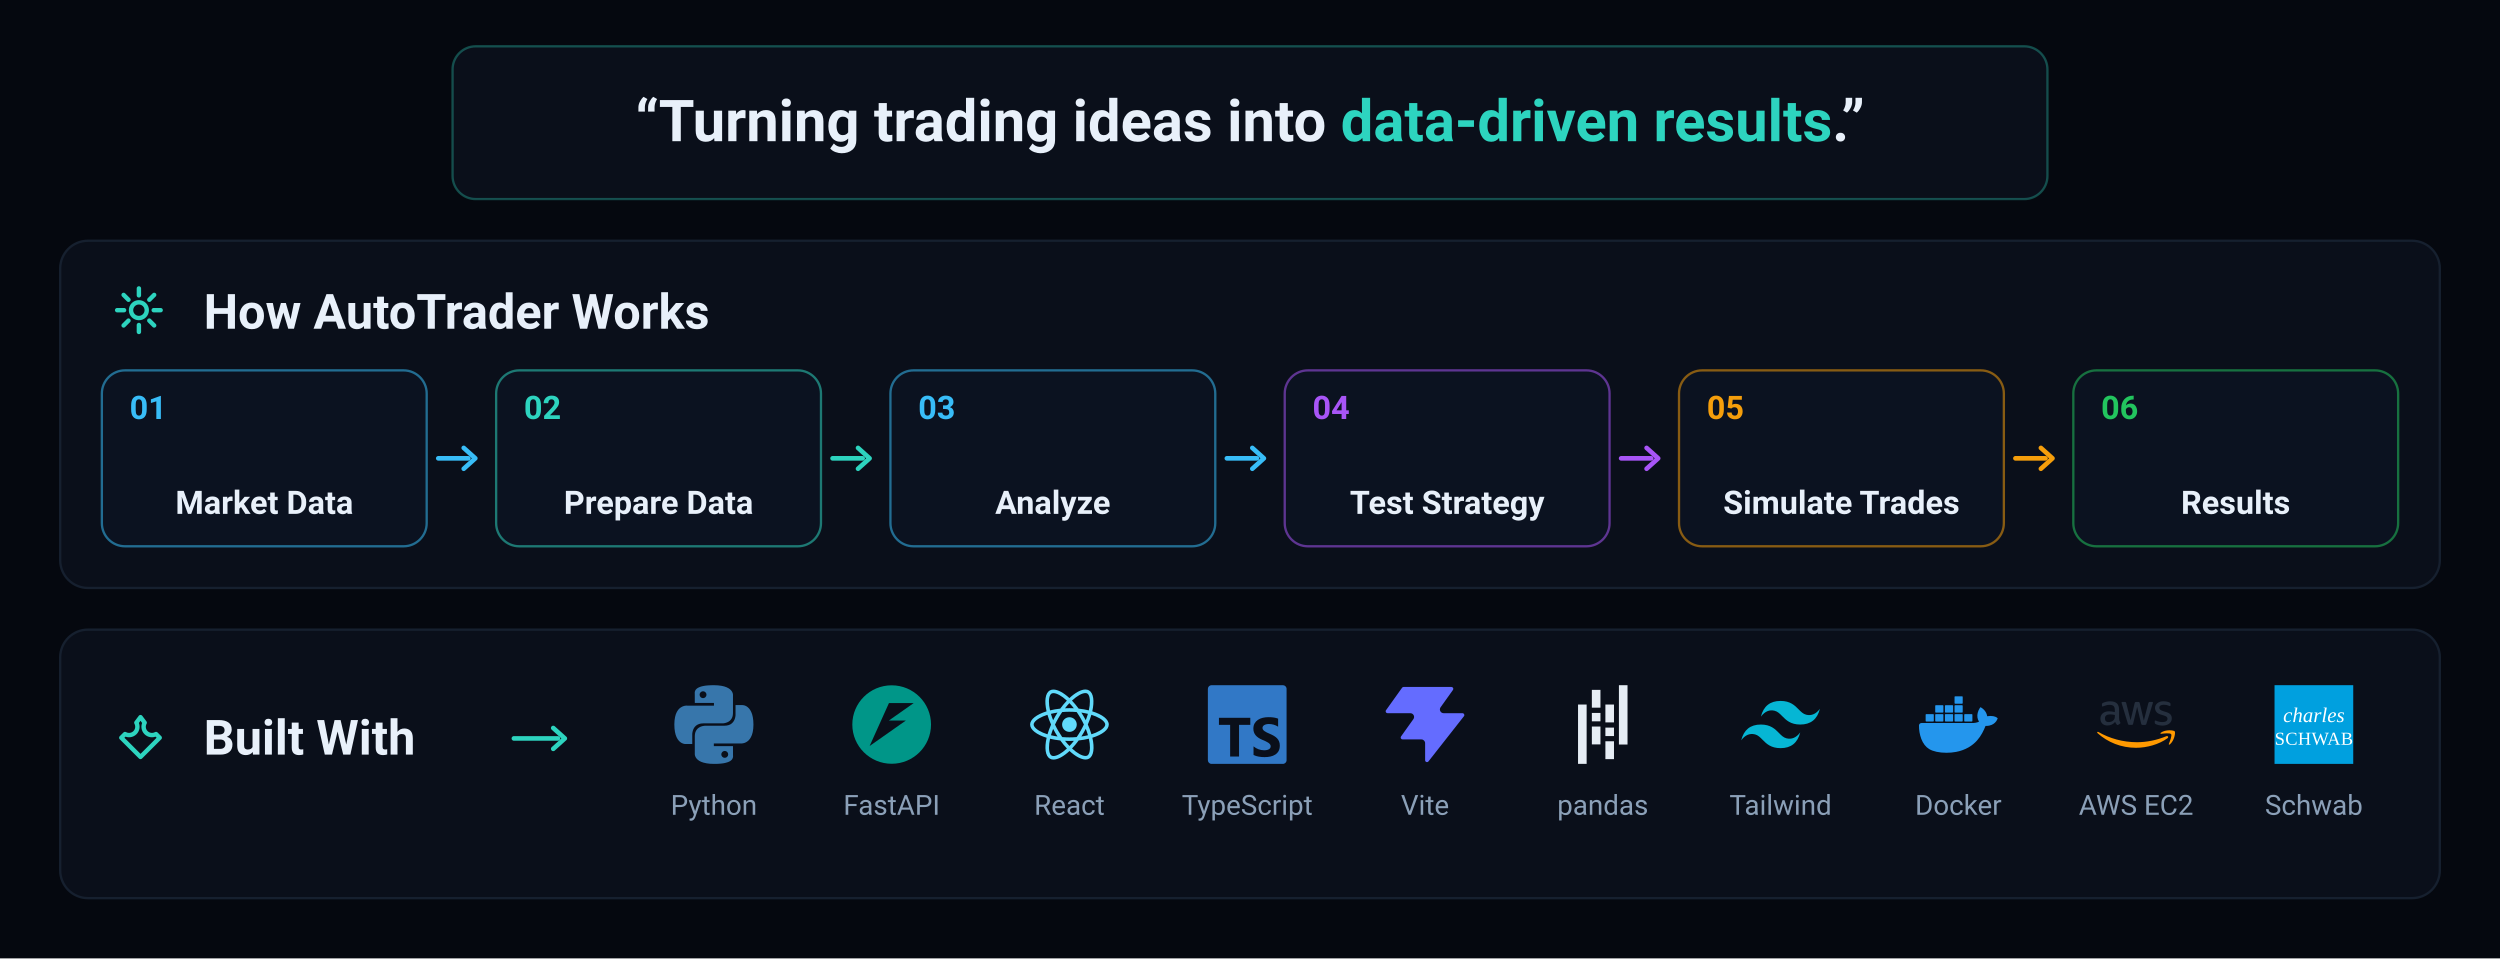
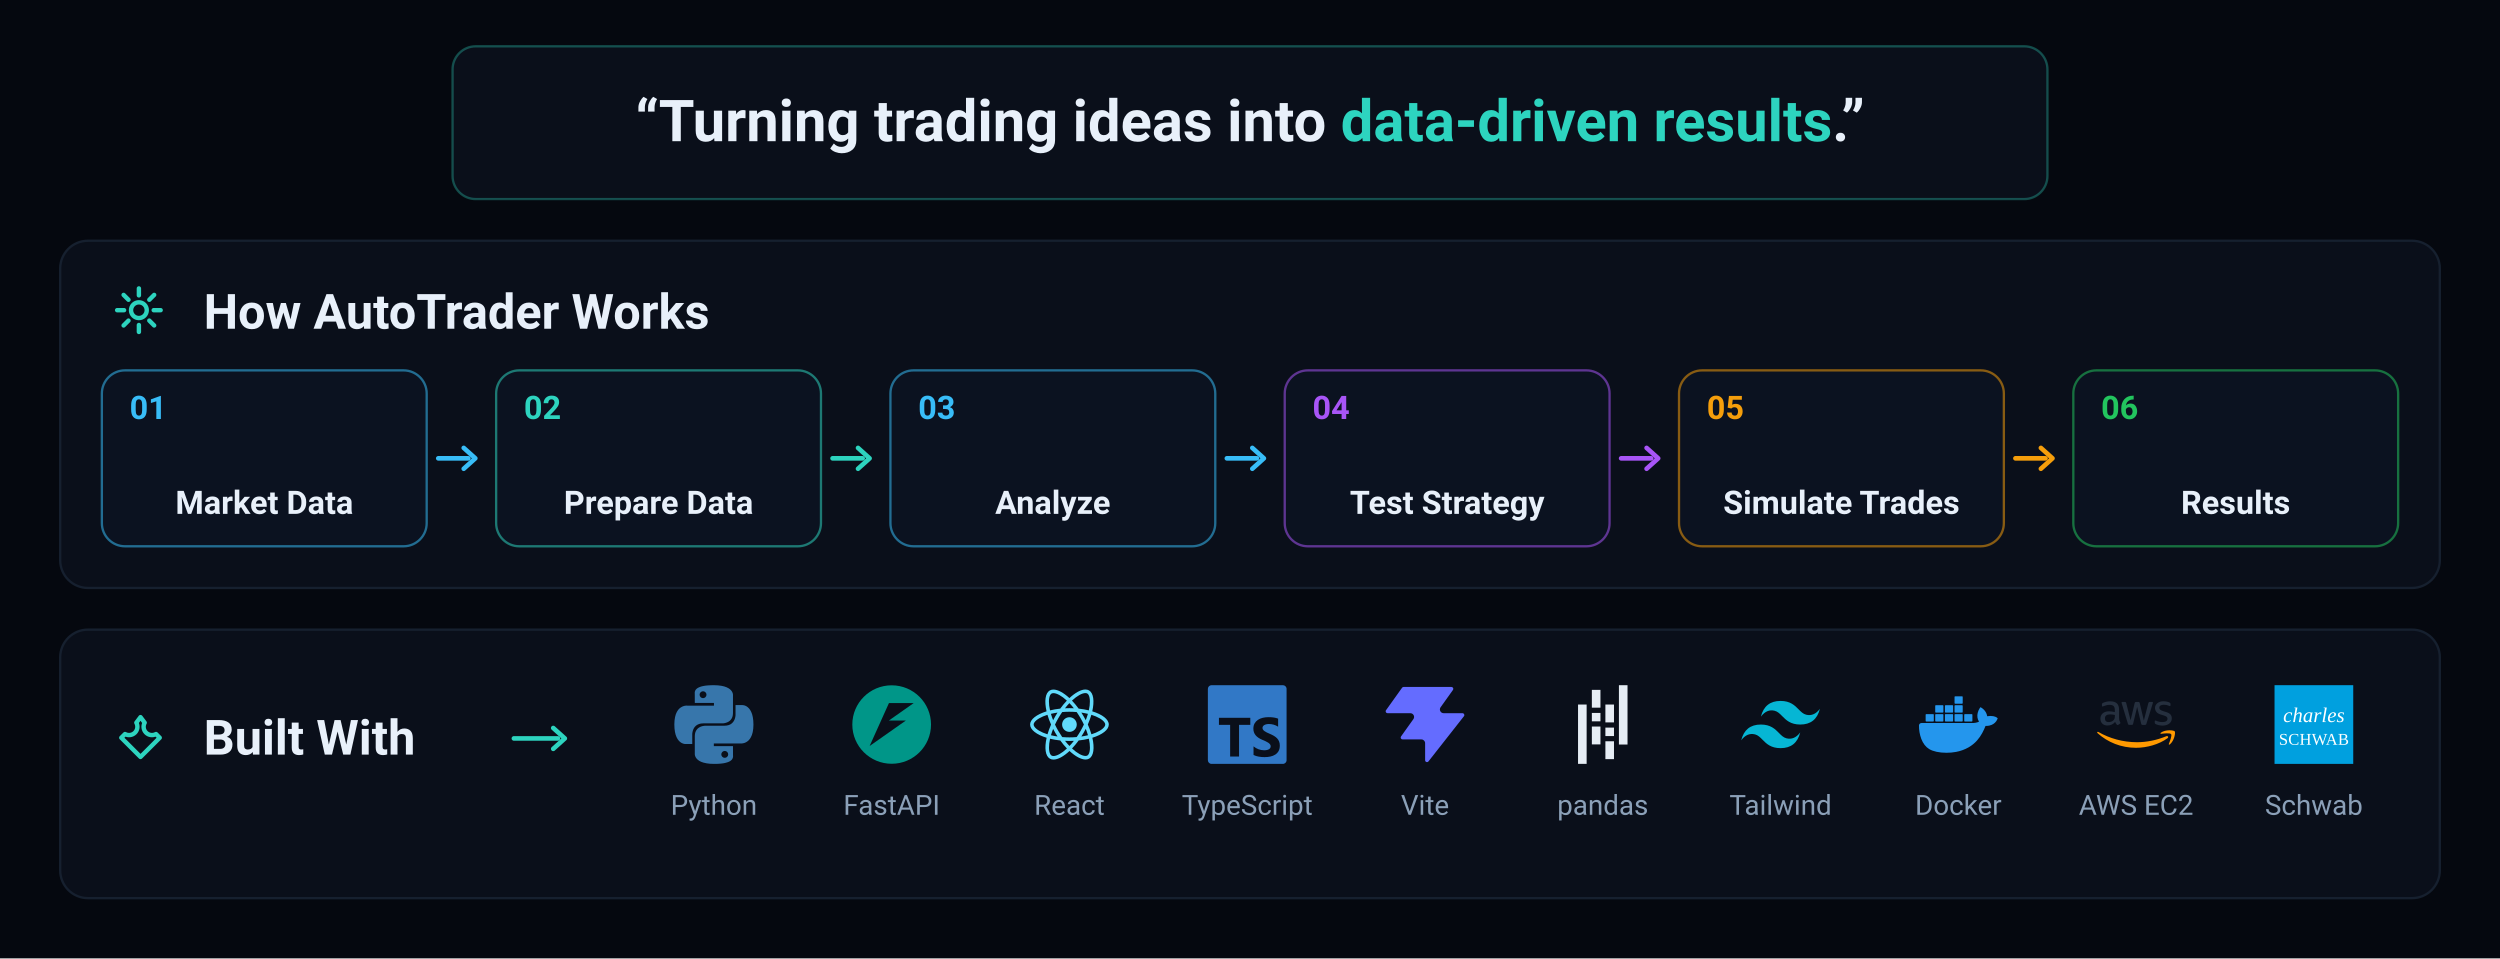
<svg xmlns="http://www.w3.org/2000/svg" viewBox="0 0 1080 414" width="1080" height="414" role="img" aria-label="AutoTrader overview: a futures trading research platform. Market data, prepare, analyze, test strategy, simulate trades, results. Built with Python, FastAPI, React, TypeScript, Vite, pandas, Tailwind, Docker, AWS EC2 and Schwab.">
  <rect width="1080" height="414" fill="#05080f" />
  <rect x="195.5" y="20" width="689.0" height="66" rx="10" fill="#0a0f1a" stroke="#2dd4bf55" stroke-width="1" />
  <text x="540.0" y="61" text-anchor="middle" font-family="ui-sans-serif,-apple-system,BlinkMacSystemFont,'Segoe UI',Roboto,Helvetica,Arial,sans-serif" font-size="25" font-weight="700" fill="#e8f0fa">“Turning trading ideas into <tspan fill="#2dd4bf">data-driven results</tspan>.”</text>
  <rect x="26" y="104" width="1028" height="150" rx="12" fill="#0a0f1a" stroke="#16202f" stroke-width="1" />
  <g transform="translate(48,122)">
    <circle cx="12" cy="12" r="3.4" fill="none" stroke="#2dd4bf" stroke-width="1.9" stroke-linecap="round" stroke-linejoin="round" />
    <path d="M12 2.6v3M12 18.4v3M2.6 12h3M18.4 12h3M5.4 5.4l2.1 2.1M16.5 16.5l2.1 2.1M18.6 5.4l-2.1 2.1M7.5 16.5l-2.1 2.1" fill="none" stroke="#2dd4bf" stroke-width="1.9" stroke-linecap="round" stroke-linejoin="round" />
  </g>
  <text x="88" y="142" font-family="ui-sans-serif,-apple-system,BlinkMacSystemFont,'Segoe UI',Roboto,Helvetica,Arial,sans-serif" font-size="21" font-weight="700" fill="#e8f0fa">How AutoTrader Works</text>
  <rect x="44.0" y="160" width="140.333" height="76" rx="10" fill="#0b1220" stroke="#38bdf888" stroke-width="1" />
  <text x="56.0" y="181" font-family="ui-sans-serif,-apple-system,BlinkMacSystemFont,'Segoe UI',Roboto,Helvetica,Arial,sans-serif" font-size="14" font-weight="700" fill="#38bdf8">01</text>
  <text x="114.2" y="222" text-anchor="middle" font-family="ui-sans-serif,-apple-system,BlinkMacSystemFont,'Segoe UI',Roboto,Helvetica,Arial,sans-serif" font-size="14.0" font-weight="600" fill="#e8f0fa">Market Data</text>
  <path d="M 189.333 198.0 h 13" stroke="#38bdf8" stroke-width="2" stroke-linecap="round" fill="none" />
  <path d="M 200.333 193.5 l 5 4.5 l -5 4.5" stroke="#38bdf8" stroke-width="2" stroke-linecap="round" stroke-linejoin="round" fill="none" />
  <rect x="214.333" y="160" width="140.333" height="76" rx="10" fill="#0b1220" stroke="#2dd4bf88" stroke-width="1" />
  <text x="226.333" y="181" font-family="ui-sans-serif,-apple-system,BlinkMacSystemFont,'Segoe UI',Roboto,Helvetica,Arial,sans-serif" font-size="14" font-weight="700" fill="#2dd4bf">02</text>
  <text x="284.5" y="222" text-anchor="middle" font-family="ui-sans-serif,-apple-system,BlinkMacSystemFont,'Segoe UI',Roboto,Helvetica,Arial,sans-serif" font-size="14.0" font-weight="600" fill="#e8f0fa">Prepare Data</text>
  <path d="M 359.667 198.0 h 13" stroke="#2dd4bf" stroke-width="2" stroke-linecap="round" fill="none" />
  <path d="M 370.667 193.5 l 5 4.5 l -5 4.5" stroke="#2dd4bf" stroke-width="2" stroke-linecap="round" stroke-linejoin="round" fill="none" />
  <rect x="384.667" y="160" width="140.333" height="76" rx="10" fill="#0b1220" stroke="#38bdf888" stroke-width="1" />
  <text x="396.667" y="181" font-family="ui-sans-serif,-apple-system,BlinkMacSystemFont,'Segoe UI',Roboto,Helvetica,Arial,sans-serif" font-size="14" font-weight="700" fill="#38bdf8">03</text>
  <text x="454.8" y="222" text-anchor="middle" font-family="ui-sans-serif,-apple-system,BlinkMacSystemFont,'Segoe UI',Roboto,Helvetica,Arial,sans-serif" font-size="14.0" font-weight="600" fill="#e8f0fa">Analyze</text>
  <path d="M 530.0 198.0 h 13" stroke="#38bdf8" stroke-width="2" stroke-linecap="round" fill="none" />
  <path d="M 541.0 193.5 l 5 4.5 l -5 4.5" stroke="#38bdf8" stroke-width="2" stroke-linecap="round" stroke-linejoin="round" fill="none" />
  <rect x="555.0" y="160" width="140.333" height="76" rx="10" fill="#0b1220" stroke="#a855f788" stroke-width="1" />
  <text x="567.0" y="181" font-family="ui-sans-serif,-apple-system,BlinkMacSystemFont,'Segoe UI',Roboto,Helvetica,Arial,sans-serif" font-size="14" font-weight="700" fill="#a855f7">04</text>
  <text x="625.2" y="222" text-anchor="middle" font-family="ui-sans-serif,-apple-system,BlinkMacSystemFont,'Segoe UI',Roboto,Helvetica,Arial,sans-serif" font-size="14.0" font-weight="600" fill="#e8f0fa">Test Strategy</text>
  <path d="M 700.333 198.0 h 13" stroke="#a855f7" stroke-width="2" stroke-linecap="round" fill="none" />
  <path d="M 711.333 193.5 l 5 4.5 l -5 4.5" stroke="#a855f7" stroke-width="2" stroke-linecap="round" stroke-linejoin="round" fill="none" />
  <rect x="725.333" y="160" width="140.333" height="76" rx="10" fill="#0b1220" stroke="#f59e0b88" stroke-width="1" />
  <text x="737.333" y="181" font-family="ui-sans-serif,-apple-system,BlinkMacSystemFont,'Segoe UI',Roboto,Helvetica,Arial,sans-serif" font-size="14" font-weight="700" fill="#f59e0b">05</text>
  <text x="795.5" y="222" text-anchor="middle" font-family="ui-sans-serif,-apple-system,BlinkMacSystemFont,'Segoe UI',Roboto,Helvetica,Arial,sans-serif" font-size="14.0" font-weight="600" fill="#e8f0fa">Simulate Trades</text>
  <path d="M 870.667 198.0 h 13" stroke="#f59e0b" stroke-width="2" stroke-linecap="round" fill="none" />
  <path d="M 881.667 193.5 l 5 4.5 l -5 4.5" stroke="#f59e0b" stroke-width="2" stroke-linecap="round" stroke-linejoin="round" fill="none" />
  <rect x="895.667" y="160" width="140.333" height="76" rx="10" fill="#0b1220" stroke="#22c55e88" stroke-width="1" />
  <text x="907.667" y="181" font-family="ui-sans-serif,-apple-system,BlinkMacSystemFont,'Segoe UI',Roboto,Helvetica,Arial,sans-serif" font-size="14" font-weight="700" fill="#22c55e">06</text>
  <text x="965.8" y="222" text-anchor="middle" font-family="ui-sans-serif,-apple-system,BlinkMacSystemFont,'Segoe UI',Roboto,Helvetica,Arial,sans-serif" font-size="14.0" font-weight="600" fill="#e8f0fa">Results</text>
  <rect x="26" y="272" width="1028" height="116" rx="12" fill="#0a0f1a" stroke="#16202f" stroke-width="1" />
  <g transform="translate(48,306)">
    <path d="M14.5 6.2a3.6 3.6 0 0 0 4.9 4.9L21 12.7 12.7 21 4.4 12.7l1.6-1.6a3.6 3.6 0 0 0 4.9-4.9L12.7 3.8z" fill="none" stroke="#2dd4bf" stroke-width="1.9" stroke-linecap="round" stroke-linejoin="round" />
  </g>
  <text x="88" y="326" font-family="ui-sans-serif,-apple-system,BlinkMacSystemFont,'Segoe UI',Roboto,Helvetica,Arial,sans-serif" font-size="21" font-weight="700" fill="#e8f0fa">Built With</text>
  <path d="M 222 319 h 19" stroke="#2dd4bf" stroke-width="2" stroke-linecap="round" fill="none" />
  <path d="M 239 314.5 l 5 4.5 l -5 4.5" stroke="#2dd4bf" stroke-width="2" stroke-linecap="round" stroke-linejoin="round" fill="none" />
  <g transform="translate(291.40,296.00) scale(1.4167)" fill="#3776AB">
    <path d="M14.25.18l.9.2.73.26.59.3.45.32.34.34.25.34.16.33.1.3.04.26.02.2-.01.13V8.5l-.05.63-.13.55-.21.46-.26.38-.3.31-.33.25-.35.19-.35.14-.33.1-.3.07-.26.04-.21.02H8.77l-.69.05-.59.14-.5.22-.41.27-.33.32-.27.35-.2.36-.15.37-.1.35-.07.32-.04.27-.02.21v3.06H3.17l-.21-.03-.28-.07-.32-.12-.35-.18-.36-.26-.36-.36-.35-.46-.32-.59-.28-.73-.21-.88-.14-1.05-.05-1.23.06-1.22.16-1.04.24-.87.32-.71.36-.57.4-.44.42-.33.42-.24.4-.16.36-.1.32-.05.24-.01h.16l.06.01h8.16v-.83H6.18l-.01-2.75-.02-.37.05-.34.11-.31.17-.28.25-.26.31-.23.38-.2.44-.18.51-.15.58-.12.64-.1.71-.06.77-.04.84-.02 1.27.05zm-6.3 1.98l-.23.33-.08.41.08.41.23.34.33.22.41.09.41-.09.33-.22.23-.34.08-.41-.08-.41-.23-.33-.33-.22-.41-.09-.41.09zm13.09 3.95l.28.06.32.12.35.18.36.27.36.35.35.47.32.59.28.73.21.88.14 1.04.05 1.23-.06 1.23-.16 1.04-.24.86-.32.71-.36.57-.4.45-.42.33-.42.24-.4.16-.36.09-.32.05-.24.02-.16-.01h-8.22v.82h5.84l.01 2.76.02.36-.05.34-.11.31-.17.29-.25.25-.31.24-.38.2-.44.17-.51.15-.58.13-.64.09-.71.07-.77.04-.84.01-1.27-.04-1.07-.14-.9-.2-.73-.25-.59-.3-.45-.33-.34-.34-.25-.34-.16-.33-.1-.3-.04-.25-.02-.2.01-.13v-5.34l.05-.64.13-.54.21-.46.26-.38.3-.32.33-.24.35-.2.35-.14.33-.1.3-.06.26-.04.21-.02.13-.01h5.84l.69-.05.59-.14.5-.21.41-.28.33-.32.27-.35.2-.36.15-.36.1-.35.07-.32.04-.28.02-.21V6.07h2.09l.14.01zm-6.47 14.25l-.23.33-.08.41.08.41.23.33.33.23.41.08.41-.08.33-.23.23-.33.08-.41-.08-.41-.23-.33-.33-.23-.41-.08-.41.08z" />
  </g>
  <text x="308.4" y="352" text-anchor="middle" font-family="ui-sans-serif,-apple-system,BlinkMacSystemFont,'Segoe UI',Roboto,Helvetica,Arial,sans-serif" font-size="12.0" fill="#8ba0b8">Python</text>
  <g transform="translate(368.20,296.00) scale(1.4167)" fill="#009688">
    <path d="M12 .039C5.373.038 0 5.393 0 11.999c-.001 6.607 5.372 11.963 12 11.963 6.628 0 12.001-5.356 12-11.963-0-6.606-5.373-11.96-12-11.96m-.829 5.415h7.55l-7.58 5.328h5.183L5.279 18.544q2.947-6.544 5.892-13.09" />
  </g>
  <text x="385.2" y="352" text-anchor="middle" font-family="ui-sans-serif,-apple-system,BlinkMacSystemFont,'Segoe UI',Roboto,Helvetica,Arial,sans-serif" font-size="12.0" fill="#8ba0b8">FastAPI</text>
  <g transform="translate(445.00,296.00) scale(1.4167)" fill="#61DAFB">
    <path d="M14.23 12.004a2.236 2.236 0 0 1-2.235 2.236 2.236 2.236 0 0 1-2.236-2.236 2.236 2.236 0 0 1 2.235-2.236 2.236 2.236 0 0 1 2.236 2.236zm2.648-10.69c-1.346 0-3.107.96-4.888 2.622-1.78-1.653-3.542-2.602-4.887-2.602-.41 0-.783.093-1.106.278-1.375.793-1.683 3.264-.973 6.365C1.98 8.917 0 10.42 0 12.004c0 1.59 1.99 3.097 5.043 4.03-.704 3.113-.39 5.588.988 6.38.32.187.69.275 1.102.275 1.345 0 3.107-.96 4.888-2.624 1.78 1.654 3.542 2.603 4.887 2.603.41 0 .783-.09 1.106-.275 1.374-.792 1.683-3.263.973-6.365C22.02 15.096 24 13.59 24 12.004c0-1.59-1.99-3.097-5.043-4.032.704-3.11.39-5.587-.988-6.38-.318-.184-.688-.277-1.092-.278zm-.005 1.09v.006c.225 0 .406.044.558.127.666.382.955 1.835.73 3.704-.054.46-.142.945-.25 1.44-.96-.236-2.006-.417-3.107-.534-.66-.905-1.345-1.727-2.035-2.447 1.592-1.48 3.087-2.292 4.105-2.295zm-9.77.02c1.012 0 2.514.808 4.11 2.28-.686.72-1.37 1.537-2.02 2.442-1.107.117-2.154.298-3.113.538-.112-.49-.195-.964-.254-1.42-.23-1.868.054-3.32.714-3.707.19-.09.4-.127.563-.132zm4.882 3.05c.455.468.91.992 1.36 1.564-.44-.02-.89-.034-1.345-.034-.46 0-.915.01-1.36.034.44-.572.895-1.096 1.345-1.565zM12 8.1c.74 0 1.477.034 2.202.093.406.582.802 1.203 1.183 1.86.372.64.71 1.29 1.018 1.946-.308.655-.646 1.31-1.013 1.95-.38.66-.773 1.288-1.18 1.87-.728.063-1.466.098-2.21.098-.74 0-1.477-.035-2.202-.093-.406-.582-.802-1.204-1.183-1.86-.372-.64-.71-1.29-1.018-1.946.303-.657.646-1.313 1.013-1.954.38-.66.773-1.286 1.18-1.868.728-.064 1.466-.098 2.21-.098zm-3.635.254c-.24.377-.48.763-.704 1.16-.225.39-.435.782-.635 1.174-.265-.656-.49-1.31-.676-1.947.64-.15 1.315-.283 2.015-.386zm7.26 0c.695.103 1.365.23 2.006.387-.18.632-.405 1.282-.66 1.933-.2-.39-.41-.783-.64-1.174-.225-.392-.465-.774-.705-1.146zm3.063.675c.484.15.944.317 1.375.498 1.732.74 2.852 1.708 2.852 2.476-.005.768-1.125 1.74-2.857 2.475-.42.18-.88.342-1.355.493-.28-.958-.646-1.956-1.1-2.98.45-1.017.81-2.01 1.085-2.964zm-13.395.004c.278.96.645 1.957 1.1 2.98-.45 1.017-.812 2.01-1.086 2.964-.484-.15-.944-.318-1.37-.5-1.732-.737-2.852-1.706-2.852-2.474 0-.768 1.12-1.742 2.852-2.476.42-.18.88-.342 1.356-.494zm11.678 4.28c.265.657.49 1.312.676 1.948-.64.157-1.316.29-2.016.39.24-.375.48-.762.705-1.158.225-.39.435-.788.636-1.18zm-9.945.02c.2.392.41.783.64 1.175.23.39.465.772.705 1.143-.695-.102-1.365-.23-2.006-.386.18-.63.406-1.282.66-1.933zM17.92 16.32c.112.493.2.968.254 1.423.23 1.868-.054 3.32-.714 3.708-.147.09-.338.128-.563.128-1.012 0-2.514-.807-4.11-2.28.686-.72 1.37-1.536 2.02-2.44 1.107-.118 2.154-.3 3.113-.54zm-11.83.01c.96.234 2.006.415 3.107.532.66.905 1.345 1.727 2.035 2.446-1.595 1.483-3.092 2.295-4.11 2.295-.22-.005-.406-.05-.553-.132-.666-.38-.955-1.834-.73-3.703.054-.46.142-.944.25-1.438zm4.56.64c.44.02.89.034 1.345.034.46 0 .915-.01 1.36-.034-.44.572-.895 1.095-1.345 1.565-.455-.47-.91-.993-1.36-1.565z" />
  </g>
  <text x="462.0" y="352" text-anchor="middle" font-family="ui-sans-serif,-apple-system,BlinkMacSystemFont,'Segoe UI',Roboto,Helvetica,Arial,sans-serif" font-size="12.0" fill="#8ba0b8">React</text>
  <g transform="translate(521.80,296.00) scale(1.4167)" fill="#3178C6">
    <path d="M1.125 0C.502 0 0 .502 0 1.125v21.75C0 23.498.502 24 1.125 24h21.75c.623 0 1.125-.502 1.125-1.125V1.125C24 .502 23.498 0 22.875 0zm17.363 9.75c.612 0 1.154.037 1.627.111a6.38 6.38 0 0 1 1.306.34v2.458a3.95 3.95 0 0 0-.643-.361 5.093 5.093 0 0 0-.717-.26 5.453 5.453 0 0 0-1.426-.2c-.3 0-.573.028-.819.086a2.1 2.1 0 0 0-.623.242c-.17.104-.3.229-.393.374a.888.888 0 0 0-.14.49c0 .196.053.373.156.529.104.156.252.304.443.444s.423.276.696.41c.273.135.582.274.926.416.47.197.892.407 1.266.628.374.222.695.473.963.753.268.279.472.598.614.957.142.359.214.776.214 1.253 0 .657-.125 1.21-.373 1.656a3.033 3.033 0 0 1-1.012 1.085 4.38 4.38 0 0 1-1.487.596c-.566.12-1.163.18-1.79.18a9.916 9.916 0 0 1-1.84-.164 5.544 5.544 0 0 1-1.512-.493v-2.63a5.033 5.033 0 0 0 3.237 1.2c.333 0 .624-.03.872-.09.249-.06.456-.144.623-.25.166-.108.29-.234.373-.38a1.023 1.023 0 0 0-.074-1.089 2.12 2.12 0 0 0-.537-.5 5.597 5.597 0 0 0-.807-.444 27.72 27.72 0 0 0-1.007-.436c-.918-.383-1.602-.852-2.053-1.405-.45-.553-.676-1.222-.676-2.005 0-.614.123-1.141.369-1.582.246-.441.58-.804 1.004-1.089a4.494 4.494 0 0 1 1.47-.629 7.536 7.536 0 0 1 1.77-.201zm-15.113.188h9.563v2.166H9.506v9.646H6.789v-9.646H3.375z" />
  </g>
  <text x="538.8" y="352" text-anchor="middle" font-family="ui-sans-serif,-apple-system,BlinkMacSystemFont,'Segoe UI',Roboto,Helvetica,Arial,sans-serif" font-size="12.0" fill="#8ba0b8">TypeScript</text>
  <g transform="translate(598.60,296.00) scale(1.4167)" fill="#646CFF">
    <path d="M13.056 23.238a.57.57 0 0 1-1.02-.355v-5.202c0-.63-.512-1.143-1.144-1.143H5.148a.57.57 0 0 1-.464-.903l3.777-5.29c.54-.753 0-1.804-.93-1.804H.57a.574.574 0 0 1-.543-.746.6.6 0 0 1 .08-.157L5.008.78a.57.57 0 0 1 .467-.24h14.589a.57.57 0 0 1 .466.903l-3.778 5.29c-.54.755 0 1.806.93 1.806h5.745c.238 0 .424.138.513.322a.56.56 0 0 1-.063.603z" />
  </g>
  <text x="615.6" y="352" text-anchor="middle" font-family="ui-sans-serif,-apple-system,BlinkMacSystemFont,'Segoe UI',Roboto,Helvetica,Arial,sans-serif" font-size="12.0" fill="#8ba0b8">Vite</text>
  <g transform="translate(675.40,296.00) scale(1.4167)" fill="#E6EDF5">
    <path d="M16.922 0h2.623v18.104h-2.623zm-4.126 12.94h2.623v2.57h-2.623zm0-7.037h2.623v5.446h-2.623zm0 11.197h2.623v5.446h-2.623zM4.456 5.896h2.622V24H4.455zm4.213 2.559h2.623v2.57H8.67zm0 4.151h2.623v5.447H8.67zm0-11.187h2.623v5.446H8.67Z" />
  </g>
  <text x="692.4" y="352" text-anchor="middle" font-family="ui-sans-serif,-apple-system,BlinkMacSystemFont,'Segoe UI',Roboto,Helvetica,Arial,sans-serif" font-size="12.0" fill="#8ba0b8">pandas</text>
  <g transform="translate(752.20,296.00) scale(1.4167)" fill="#06B6D4">
    <path d="M12.001,4.8c-3.2,0-5.2,1.6-6,4.8c1.2-1.6,2.6-2.2,4.2-1.8c0.913,0.228,1.565,0.89,2.288,1.624 C13.666,10.618,15.027,12,18.001,12c3.2,0,5.2-1.6,6-4.8c-1.2,1.6-2.6,2.2-4.2,1.8c-0.913-0.228-1.565-0.89-2.288-1.624 C16.337,6.182,14.976,4.8,12.001,4.8z M6.001,12c-3.2,0-5.2,1.6-6,4.8c1.2-1.6,2.6-2.2,4.2-1.8c0.913,0.228,1.565,0.89,2.288,1.624 c1.177,1.194,2.538,2.576,5.512,2.576c3.2,0,5.2-1.6,6-4.8c-1.2,1.6-2.6,2.2-4.2,1.8c-0.913-0.228-1.565-0.89-2.288-1.624 C10.337,13.382,8.976,12,6.001,12z" />
  </g>
  <text x="769.2" y="352" text-anchor="middle" font-family="ui-sans-serif,-apple-system,BlinkMacSystemFont,'Segoe UI',Roboto,Helvetica,Arial,sans-serif" font-size="12.0" fill="#8ba0b8">Tailwind</text>
  <g transform="translate(829.00,296.00) scale(1.4167)" fill="#2496ED">
    <path d="M13.983 11.078h2.119a.186.186 0 00.186-.185V9.006a.186.186 0 00-.186-.186h-2.119a.185.185 0 00-.185.185v1.888c0 .102.083.185.185.185m-2.954-5.43h2.118a.186.186 0 00.186-.186V3.574a.186.186 0 00-.186-.185h-2.118a.185.185 0 00-.185.185v1.888c0 .102.082.185.185.185m0 2.716h2.118a.187.187 0 00.186-.186V6.29a.186.186 0 00-.186-.185h-2.118a.185.185 0 00-.185.185v1.887c0 .102.082.185.185.186m-2.93 0h2.12a.186.186 0 00.184-.186V6.29a.185.185 0 00-.185-.185H8.1a.185.185 0 00-.185.185v1.887c0 .102.083.185.185.186m-2.964 0h2.119a.186.186 0 00.185-.186V6.29a.185.185 0 00-.185-.185H5.136a.186.186 0 00-.186.185v1.887c0 .102.084.185.186.186m5.893 2.715h2.118a.186.186 0 00.186-.185V9.006a.186.186 0 00-.186-.186h-2.118a.185.185 0 00-.185.185v1.888c0 .102.082.185.185.185m-2.93 0h2.12a.185.185 0 00.184-.185V9.006a.185.185 0 00-.184-.186h-2.12a.185.185 0 00-.184.185v1.888c0 .102.083.185.185.185m-2.964 0h2.119a.185.185 0 00.185-.185V9.006a.185.185 0 00-.184-.186h-2.12a.186.186 0 00-.186.186v1.887c0 .102.084.185.186.185m-2.92 0h2.12a.185.185 0 00.184-.185V9.006a.185.185 0 00-.184-.186h-2.12a.185.185 0 00-.184.185v1.888c0 .102.082.185.185.185M23.763 9.89c-.065-.051-.672-.51-1.954-.51-.338.001-.676.03-1.01.087-.248-1.7-1.653-2.53-1.716-2.566l-.344-.199-.226.327c-.284.438-.49.922-.612 1.43-.23.97-.09 1.882.403 2.661-.595.332-1.55.413-1.744.42H.751a.751.751 0 00-.75.748 11.376 11.376 0 00.692 4.062c.545 1.428 1.355 2.48 2.41 3.124 1.18.723 3.1 1.137 5.275 1.137.983.003 1.963-.086 2.93-.266a12.248 12.248 0 003.823-1.389c.98-.567 1.86-1.288 2.61-2.136 1.252-1.418 1.998-2.997 2.553-4.4h.221c1.372 0 2.215-.549 2.68-1.009.309-.293.55-.65.707-1.046l.098-.288Z" />
  </g>
  <text x="846.0" y="352" text-anchor="middle" font-family="ui-sans-serif,-apple-system,BlinkMacSystemFont,'Segoe UI',Roboto,Helvetica,Arial,sans-serif" font-size="12.0" fill="#8ba0b8">Docker</text>
  <g transform="translate(905.80,296.00) scale(0.2656)">
    <path fill="#252f3e" d="M36.379 53.64c0 1.56.168 2.825.465 3.75.336.926.758 1.938 1.347 3.032.207.336.293.672.293.969 0 .418-.254.84-.8 1.261l-2.653 1.77c-.379.25-.758.379-1.093.379-.422 0-.844-.211-1.266-.59a13.28 13.28 0 0 1-1.516-1.98 34.153 34.153 0 0 1-1.304-2.485c-3.282 3.875-7.41 5.813-12.38 5.813-3.535 0-6.355-1.012-8.421-3.032-2.063-2.023-3.114-4.718-3.114-8.086 0-3.578 1.262-6.484 3.833-8.671 2.566-2.192 5.976-3.286 10.316-3.286 1.43 0 2.902.125 4.46.336 1.56.211 3.161.547 4.845.926v-3.074c0-3.2-.676-5.43-1.98-6.734C26.061 32.633 23.788 32 20.546 32c-1.473 0-2.988.168-4.547.547a33.416 33.416 0 0 0-4.547 1.433c-.676.293-1.18.461-1.473.547-.296.082-.507.125-.675.125-.59 0-.883-.422-.883-1.304v-2.063c0-.676.082-1.18.293-1.476.21-.293.59-.586 1.18-.883 1.472-.758 3.242-1.39 5.304-1.895 2.063-.547 4.254-.8 6.57-.8 5.008 0 8.672 1.136 11.032 3.41 2.316 2.273 3.492 5.726 3.492 10.359v13.64Zm-17.094 6.403c1.387 0 2.82-.254 4.336-.758 1.516-.508 2.863-1.433 4-2.695.672-.8 1.18-1.684 1.43-2.695.254-1.012.422-2.23.422-3.665v-1.765a34.401 34.401 0 0 0-3.871-.719 31.816 31.816 0 0 0-3.961-.25c-2.82 0-4.883.547-6.274 1.684-1.387 1.136-2.062 2.734-2.062 4.84 0 1.98.504 3.453 1.558 4.464 1.012 1.051 2.485 1.559 4.422 1.559Zm33.809 4.547c-.758 0-1.262-.125-1.598-.422-.34-.254-.633-.84-.887-1.64L40.715 29.98c-.25-.843-.38-1.39-.38-1.687 0-.672.337-1.05 1.013-1.05h4.125c.8 0 1.347.124 1.644.421.336.25.59.84.84 1.64l7.074 27.876 6.57-27.875c.208-.84.462-1.39.797-1.64.34-.255.93-.423 1.688-.423h3.367c.8 0 1.348.125 1.684.422.336.25.633.84.8 1.64l6.653 28.212 7.285-28.211c.25-.84.547-1.39.84-1.64.336-.255.887-.423 1.644-.423h3.914c.676 0 1.055.336 1.055 1.051 0 .21-.043.422-.086.676-.043.254-.125.59-.293 1.05L80.801 62.57c-.254.84-.547 1.387-.887 1.64-.336.255-.883.423-1.598.423h-3.62c-.801 0-1.348-.13-1.684-.422-.34-.297-.633-.844-.801-1.684l-6.527-27.16-6.485 27.117c-.21.844-.46 1.391-.8 1.684-.337.297-.926.422-1.684.422Zm54.105 1.137c-2.187 0-4.379-.254-6.484-.758-2.106-.504-3.746-1.055-4.84-1.684-.676-.379-1.137-.8-1.305-1.18a2.919 2.919 0 0 1-.254-1.18v-2.148c0-.882.336-1.304.97-1.304.25 0 .503.043.757.129.25.082.629.25 1.05.418a23.102 23.102 0 0 0 4.634 1.476c1.683.336 3.324.504 5.011.504 2.653 0 4.715-.465 6.145-1.39 1.433-.926 2.191-2.274 2.191-4 0-1.18-.379-2.145-1.136-2.946-.758-.8-2.192-1.516-4.254-2.191l-6.106-1.895c-3.074-.969-5.348-2.398-6.734-4.293-1.39-1.855-2.106-3.918-2.106-6.105 0-1.77.38-3.328 1.137-4.676a10.829 10.829 0 0 1 3.031-3.453c1.262-.965 2.696-1.684 4.38-2.188 1.683-.504 3.452-.715 5.304-.715.926 0 1.894.043 2.82.168.969.125 1.852.293 2.738.461.84.211 1.641.422 2.399.676.758.254 1.348.504 1.77.758.59.336 1.011.672 1.261 1.05.254.34.379.802.379 1.391v1.98c0 .884-.336 1.348-.969 1.348-.336 0-.883-.171-1.597-.507-2.403-1.094-5.098-1.641-8.086-1.641-2.399 0-4.293.379-5.598 1.18-1.309.797-1.98 2.02-1.98 3.746 0 1.18.421 2.191 1.261 2.988.844.8 2.403 1.602 4.633 2.316l5.98 1.895c3.032.969 5.22 2.316 6.524 4.043 1.305 1.727 1.938 3.707 1.938 5.895 0 1.812-.38 3.453-1.094 4.882-.758 1.434-1.77 2.696-3.074 3.707-1.305 1.051-2.864 1.809-4.672 2.36-1.895.586-3.875.883-6.024.883Zm0 0" />
    <path fill="#f90" d="M118 73.348c-4.432.063-9.664 1.052-13.621 3.832-1.223.883-1.012 2.062.336 1.894 4.508-.547 14.44-1.726 16.21.547 1.77 2.23-1.976 11.62-3.663 15.79-.504 1.26.59 1.769 1.726.8 7.41-6.231 9.348-19.242 7.832-21.137-.757-.925-4.388-1.79-8.82-1.726zM1.63 75.859c-.927.116-1.347 1.236-.368 2.121 16.508 14.902 38.359 23.872 62.613 23.872 17.305 0 37.43-5.43 51.281-15.66 2.273-1.688.297-4.254-2.02-3.204-15.534 6.57-32.421 9.77-47.788 9.77-22.778 0-44.8-6.273-62.653-16.633-.39-.231-.755-.304-1.064-.266z" />
  </g>
  <text x="922.8" y="352" text-anchor="middle" font-family="ui-sans-serif,-apple-system,BlinkMacSystemFont,'Segoe UI',Roboto,Helvetica,Arial,sans-serif" font-size="12.0" fill="#8ba0b8">AWS EC2</text>
  <g transform="translate(982.60,296.00) scale(0.2656)">
    <rect width="128" height="128" fill="#00A0DF" />
    <text x="64" y="60" text-anchor="middle" font-family="Georgia,'Times New Roman',serif" font-style="italic" font-size="34" fill="#fff">charles</text>
-     <text x="64" y="97" text-anchor="middle" font-family="Georgia,'Times New Roman',serif" font-size="30" letter-spacing="0.5" fill="#fff">SCHWAB</text>
+     <text x="64" y="97" text-anchor="middle" font-family="Georgia,'Times New Roman',serif" font-size="27" letter-spacing="0.3" fill="#fff">SCHWAB</text>
  </g>
  <text x="999.6" y="352" text-anchor="middle" font-family="ui-sans-serif,-apple-system,BlinkMacSystemFont,'Segoe UI',Roboto,Helvetica,Arial,sans-serif" font-size="12.0" fill="#8ba0b8">Schwab</text>
</svg>
